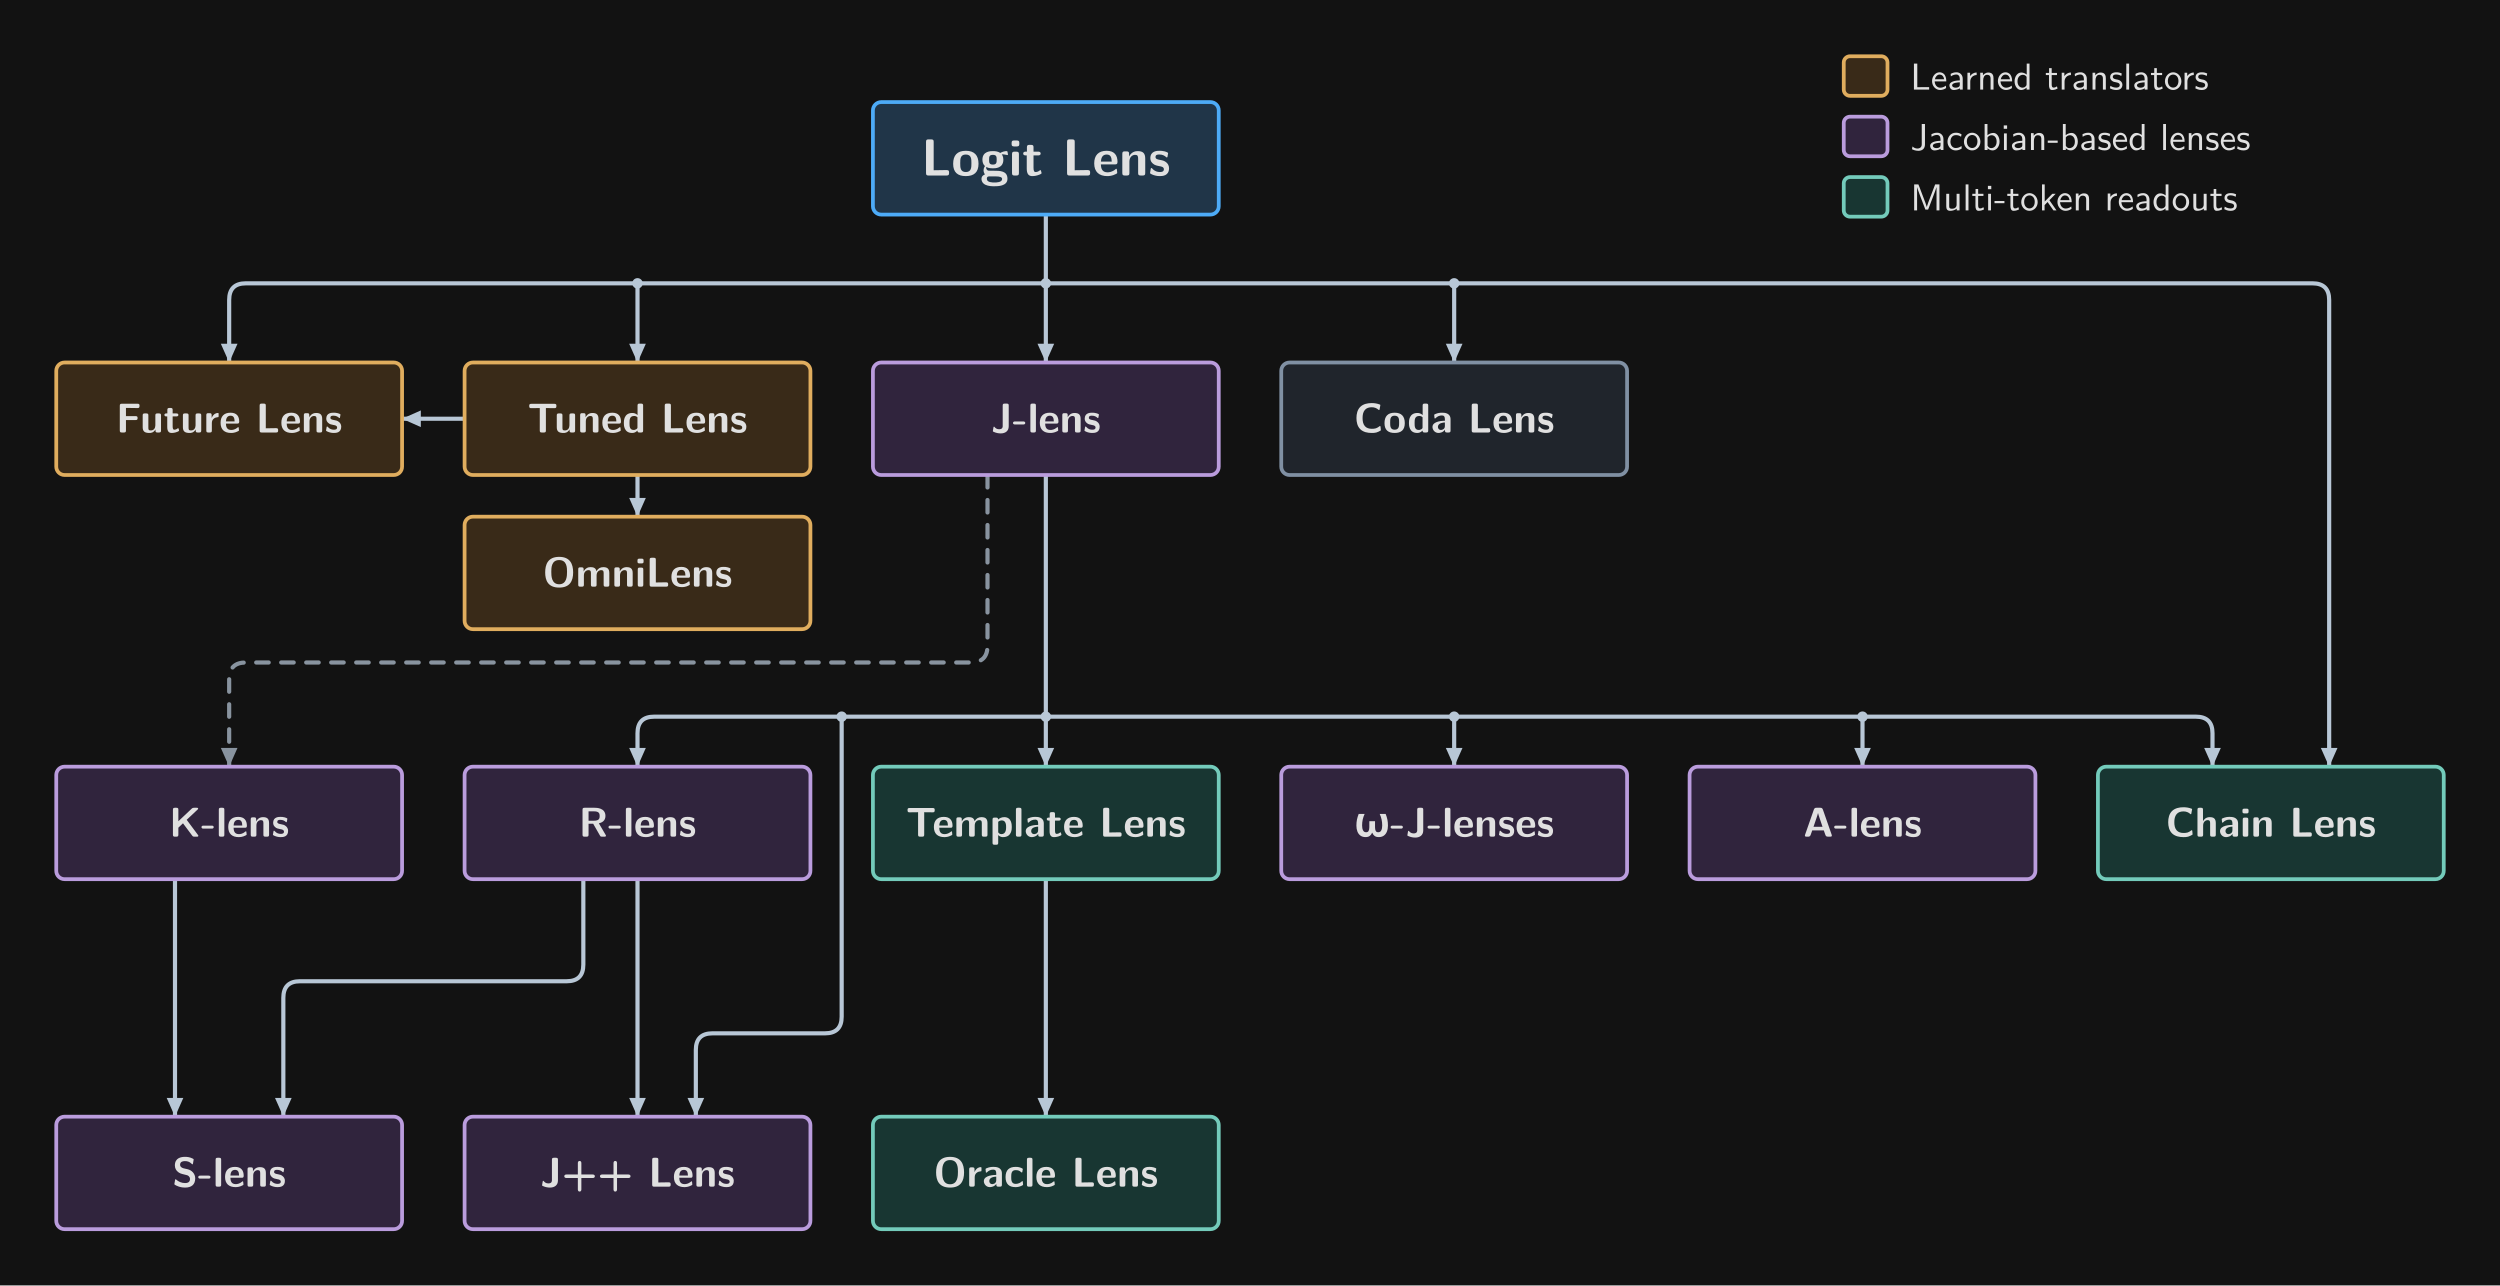
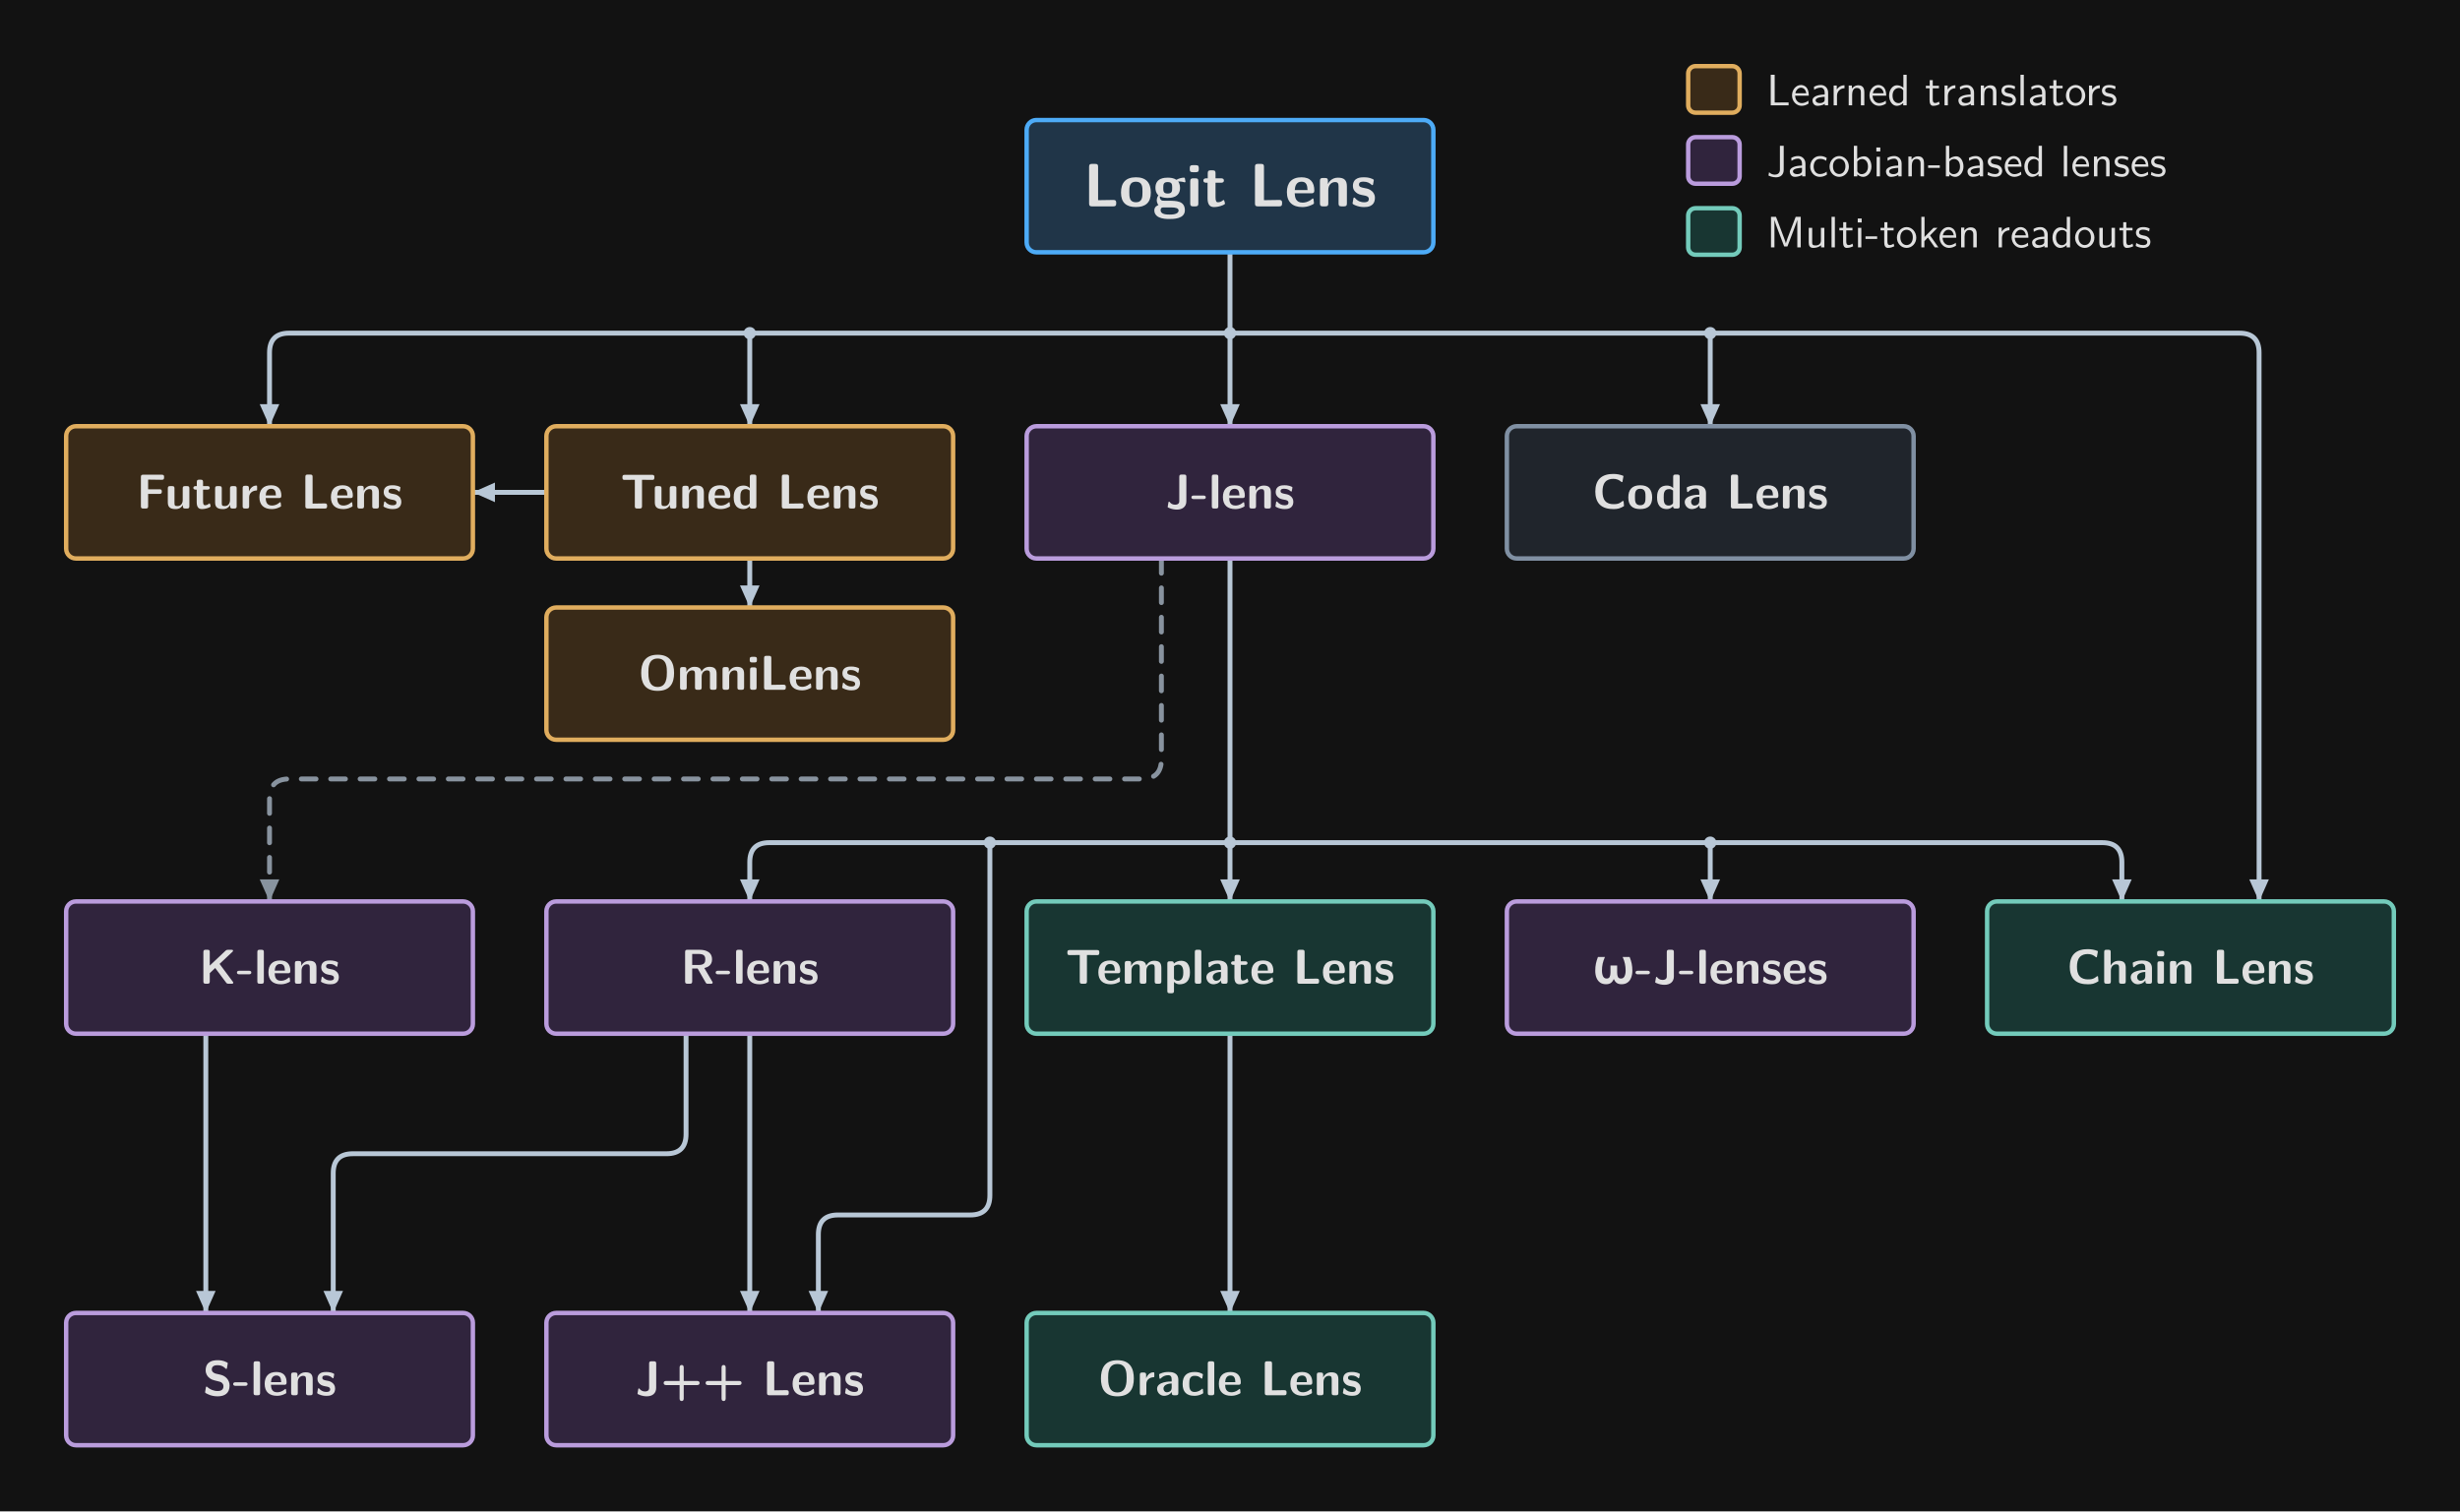
- <svg xmlns="http://www.w3.org/2000/svg" width="100%" height="100%" viewBox="0 0 1200 617" class="lens-family" role="group" aria-labelledby="lens-family-title" aria-describedby="lens-family-description">
+ <svg xmlns="http://www.w3.org/2000/svg" width="100%" height="100%" viewBox="0 0 1004 617" class="lens-family" role="group" aria-labelledby="lens-family-title" aria-describedby="lens-family-description">
  <style>
    @font-face {
      font-family: "Latin Modern Sans";
      src: url("../../fonts/lmsans10-regular.otf") format("opentype");
      font-weight: 400;
    }
    @font-face {
      font-family: "Latin Modern Sans";
      src: url("../../fonts/lmsans10-bold.otf") format("opentype");
      font-weight: 700;
    }
    .lens-family text {font-family: "Latin Modern Sans", sans-serif; fill: #e0e0e0;}
    .lens-family a:hover rect, .lens-family a:focus rect {stroke: #4dabf7; stroke-width: 2.6;}
  </style>
  <defs>
    <marker id="lens-family-wire-arrow" viewBox="0 0 9 8" refX="9" refY="4" markerWidth="9" markerHeight="8" markerUnits="userSpaceOnUse" orient="auto">
      <path d="M0 0 L9 4 L0 8 Z" fill="#b8c7d6" />
    </marker>
    <marker id="lens-family-muted-arrow" viewBox="0 0 9 8" refX="9" refY="4" markerWidth="9" markerHeight="8" markerUnits="userSpaceOnUse" orient="auto">
      <path d="M0 0 L9 4 L0 8 Z" fill="#88939f" />
    </marker>
  </defs>
-   <rect width="1200" height="617" fill="#121212" />
+   <rect width="1004" height="617" fill="#121212" />
  <g fill="none" stroke-width="2" stroke-linecap="round" stroke-linejoin="round">
    <path d="M502 103 L502 136" stroke="#b8c7d6" />
    <path d="M502 228 L502 344" stroke="#b8c7d6" />
    <path d="M502 136 L118 136 Q110 136 110 144 L110 174" stroke="#b8c7d6" marker-end="url(#lens-family-wire-arrow)" />
    <path d="M306 136 L306 174" stroke="#b8c7d6" marker-end="url(#lens-family-wire-arrow)" />
    <path d="M502 136 L502 174" stroke="#b8c7d6" marker-end="url(#lens-family-wire-arrow)" />
    <path d="M698 136 L698 174" stroke="#b8c7d6" marker-end="url(#lens-family-wire-arrow)" />
-     <path d="M502 136 L1110 136 Q1118 136 1118 144 L1118 368" stroke="#b8c7d6" marker-end="url(#lens-family-wire-arrow)" />
+     <path d="M502 136 L914 136 Q922 136 922 144 L922 368" stroke="#b8c7d6" marker-end="url(#lens-family-wire-arrow)" />
    <path d="M223 201 L193 201" stroke="#b8c7d6" marker-end="url(#lens-family-wire-arrow)" />
    <path d="M306 228 L306 248" stroke="#b8c7d6" marker-end="url(#lens-family-wire-arrow)" />
    <path d="M474 228 L474 310 Q474 318 466 318 L118 318 Q110 318 110 326 L110 368" stroke="#88939f" stroke-dasharray="6 6" marker-end="url(#lens-family-muted-arrow)" />
    <path d="M502 344 L502 368" stroke="#b8c7d6" marker-end="url(#lens-family-wire-arrow)" />
    <path d="M502 344 L314 344 Q306 344 306 352 L306 368" stroke="#b8c7d6" marker-end="url(#lens-family-wire-arrow)" />
    <path d="M698 344 L698 368" stroke="#b8c7d6" marker-end="url(#lens-family-wire-arrow)" />
-     <path d="M894 344 L894 368" stroke="#b8c7d6" marker-end="url(#lens-family-wire-arrow)" />
-     <path d="M502 344 L1054 344 Q1062 344 1062 352 L1062 368" stroke="#b8c7d6" marker-end="url(#lens-family-wire-arrow)" />
+     <path d="M502 344 L858 344 Q866 344 866 352 L866 368" stroke="#b8c7d6" marker-end="url(#lens-family-wire-arrow)" />
    <path d="M404 344 L404 488 Q404 496 396 496 L342 496 Q334 496 334 504 L334 536" stroke="#b8c7d6" marker-end="url(#lens-family-wire-arrow)" />
    <path d="M84 422 L84 536" stroke="#b8c7d6" marker-end="url(#lens-family-wire-arrow)" />
    <path d="M280 422 L280 463 Q280 471 272 471 L144 471 Q136 471 136 479 L136 536" stroke="#b8c7d6" marker-end="url(#lens-family-wire-arrow)" />
    <path d="M306 422 L306 536" stroke="#b8c7d6" marker-end="url(#lens-family-wire-arrow)" />
    <path d="M502 422 L502 536" stroke="#b8c7d6" marker-end="url(#lens-family-wire-arrow)" />
  </g>
  <circle cx="306" cy="136" r="2.5" fill="#b8c7d6" />
  <circle cx="502" cy="136" r="2.5" fill="#b8c7d6" />
  <circle cx="698" cy="136" r="2.5" fill="#b8c7d6" />
  <circle cx="404" cy="344" r="2.5" fill="#b8c7d6" />
  <circle cx="502" cy="344" r="2.5" fill="#b8c7d6" />
  <circle cx="698" cy="344" r="2.5" fill="#b8c7d6" />
-   <circle cx="894" cy="344" r="2.5" fill="#b8c7d6" />
  <a href="../../posts/lens-zoo.html#logit-lens" target="_parent" aria-label="Logit Lens">
    <rect x="419" y="49" width="166" height="54" rx="4" fill="#203548" stroke="#4dabf7" stroke-width="1.8" />
    <text x="502" y="76.0" dy=".33em" text-anchor="middle" font-size="25" font-weight="700">Logit Lens</text>
  </a>
  <a href="../../posts/lens-zoo.html#future-lens" target="_parent" aria-label="Future Lens">
    <rect x="27" y="174" width="166" height="54" rx="4" fill="#392a18" stroke="#e0ad5e" stroke-width="1.8" />
    <text x="110" y="201.0" dy=".33em" text-anchor="middle" font-size="20" font-weight="700">Future Lens</text>
  </a>
  <a href="../../posts/lens-zoo.html#tuned-lens" target="_parent" aria-label="Tuned Lens">
    <rect x="223" y="174" width="166" height="54" rx="4" fill="#392a18" stroke="#e0ad5e" stroke-width="1.8" />
    <text x="306" y="201.0" dy=".33em" text-anchor="middle" font-size="20" font-weight="700">Tuned Lens</text>
  </a>
  <a href="../../posts/lens-zoo.html#j-lens" target="_parent" aria-label="J-lens">
    <rect x="419" y="174" width="166" height="54" rx="4" fill="#30243d" stroke="#ba9cdd" stroke-width="1.8" />
    <text x="502" y="201.0" dy=".33em" text-anchor="middle" font-size="20" font-weight="700">J-lens</text>
  </a>
  <a href="../../posts/lens-zoo.html#coda-lens" target="_parent" aria-label="Coda Lens">
    <rect x="615" y="174" width="166" height="54" rx="4" fill="#20252c" stroke="#8090a3" stroke-width="1.8" />
    <text x="698" y="201.0" dy=".33em" text-anchor="middle" font-size="20" font-weight="700">Coda Lens</text>
  </a>
  <a href="../../posts/lens-zoo.html#omnilens" target="_parent" aria-label="OmniLens">
    <rect x="223" y="248" width="166" height="54" rx="4" fill="#392a18" stroke="#e0ad5e" stroke-width="1.8" />
    <text x="306" y="275.0" dy=".33em" text-anchor="middle" font-size="20" font-weight="700">OmniLens</text>
  </a>
  <a href="../../posts/lens-zoo.html#k-lens" target="_parent" aria-label="K-lens">
    <rect x="27" y="368" width="166" height="54" rx="4" fill="#30243d" stroke="#ba9cdd" stroke-width="1.8" />
    <text x="110" y="395.0" dy=".33em" text-anchor="middle" font-size="20" font-weight="700">K-lens</text>
  </a>
  <a href="../../posts/lens-zoo.html#template-lens" target="_parent" aria-label="Template Lens">
    <rect x="419" y="368" width="166" height="54" rx="4" fill="#183632" stroke="#73cbbb" stroke-width="1.8" />
    <text x="502" y="395.0" dy=".33em" text-anchor="middle" font-size="20" font-weight="700">Template Lens</text>
  </a>
  <a href="../../posts/lens-zoo.html#r-lens" target="_parent" aria-label="R-lens">
    <rect x="223" y="368" width="166" height="54" rx="4" fill="#30243d" stroke="#ba9cdd" stroke-width="1.8" />
    <text x="306" y="395.0" dy=".33em" text-anchor="middle" font-size="20" font-weight="700">R-lens</text>
  </a>
  <a href="../../posts/lens-zoo.html#omega-j-lenses" target="_parent" aria-label="ω-J-lenses">
    <rect x="615" y="368" width="166" height="54" rx="4" fill="#30243d" stroke="#ba9cdd" stroke-width="1.8" />
    <text x="698" y="395.0" dy=".33em" text-anchor="middle" font-size="20" font-weight="700">ω-J-lenses</text>
  </a>
-   <a href="../../posts/lens-zoo.html#a-lens" target="_parent" aria-label="A-lens">
-     <rect x="811" y="368" width="166" height="54" rx="4" fill="#30243d" stroke="#ba9cdd" stroke-width="1.8" />
-     <text x="894" y="395.0" dy=".33em" text-anchor="middle" font-size="20" font-weight="700">A-lens</text>
-   </a>
  <a href="../../posts/lens-zoo.html#chain-lens" target="_parent" aria-label="Chain Lens">
-     <rect x="1007" y="368" width="166" height="54" rx="4" fill="#183632" stroke="#73cbbb" stroke-width="1.8" />
-     <text x="1090" y="395.0" dy=".33em" text-anchor="middle" font-size="20" font-weight="700">Chain Lens</text>
+     <rect x="811" y="368" width="166" height="54" rx="4" fill="#183632" stroke="#73cbbb" stroke-width="1.8" />
+     <text x="894" y="395.0" dy=".33em" text-anchor="middle" font-size="20" font-weight="700">Chain Lens</text>
  </a>
  <a href="../../posts/lens-zoo.html#s-lens" target="_parent" aria-label="S-lens">
    <rect x="27" y="536" width="166" height="54" rx="4" fill="#30243d" stroke="#ba9cdd" stroke-width="1.8" />
    <text x="110" y="563.0" dy=".33em" text-anchor="middle" font-size="20" font-weight="700">S-lens</text>
  </a>
  <a href="../../posts/lens-zoo.html#oracle-lens" target="_parent" aria-label="Oracle Lens">
    <rect x="419" y="536" width="166" height="54" rx="4" fill="#183632" stroke="#73cbbb" stroke-width="1.8" />
    <text x="502" y="563.0" dy=".33em" text-anchor="middle" font-size="20" font-weight="700">Oracle Lens</text>
  </a>
  <a href="../../posts/lens-zoo.html#j-plus-plus-lens" target="_parent" aria-label="J++ Lens">
    <rect x="223" y="536" width="166" height="54" rx="4" fill="#30243d" stroke="#ba9cdd" stroke-width="1.8" />
    <text x="306" y="563.0" dy=".33em" text-anchor="middle" font-size="20" font-weight="700">J++ Lens</text>
  </a>
  <g font-size="18" aria-label="Lens categories">
-     <rect x="885" y="27" width="21" height="19" rx="3" fill="#392a18" stroke="#e0ad5e" stroke-width="1.8" />
-     <text x="917" y="43">Learned translators</text>
-     <rect x="885" y="56" width="21" height="19" rx="3" fill="#30243d" stroke="#ba9cdd" stroke-width="1.8" />
-     <text x="917" y="72">Jacobian-based lenses</text>
-     <rect x="885" y="85" width="21" height="19" rx="3" fill="#183632" stroke="#73cbbb" stroke-width="1.8" />
-     <text x="917" y="101">Multi-token readouts</text>
+     <rect x="689" y="27" width="21" height="19" rx="3" fill="#392a18" stroke="#e0ad5e" stroke-width="1.8" />
+     <text x="721" y="43">Learned translators</text>
+     <rect x="689" y="56" width="21" height="19" rx="3" fill="#30243d" stroke="#ba9cdd" stroke-width="1.8" />
+     <text x="721" y="72">Jacobian-based lenses</text>
+     <rect x="689" y="85" width="21" height="19" rx="3" fill="#183632" stroke="#73cbbb" stroke-width="1.8" />
+     <text x="721" y="101">Multi-token readouts</text>
  </g>
</svg>
